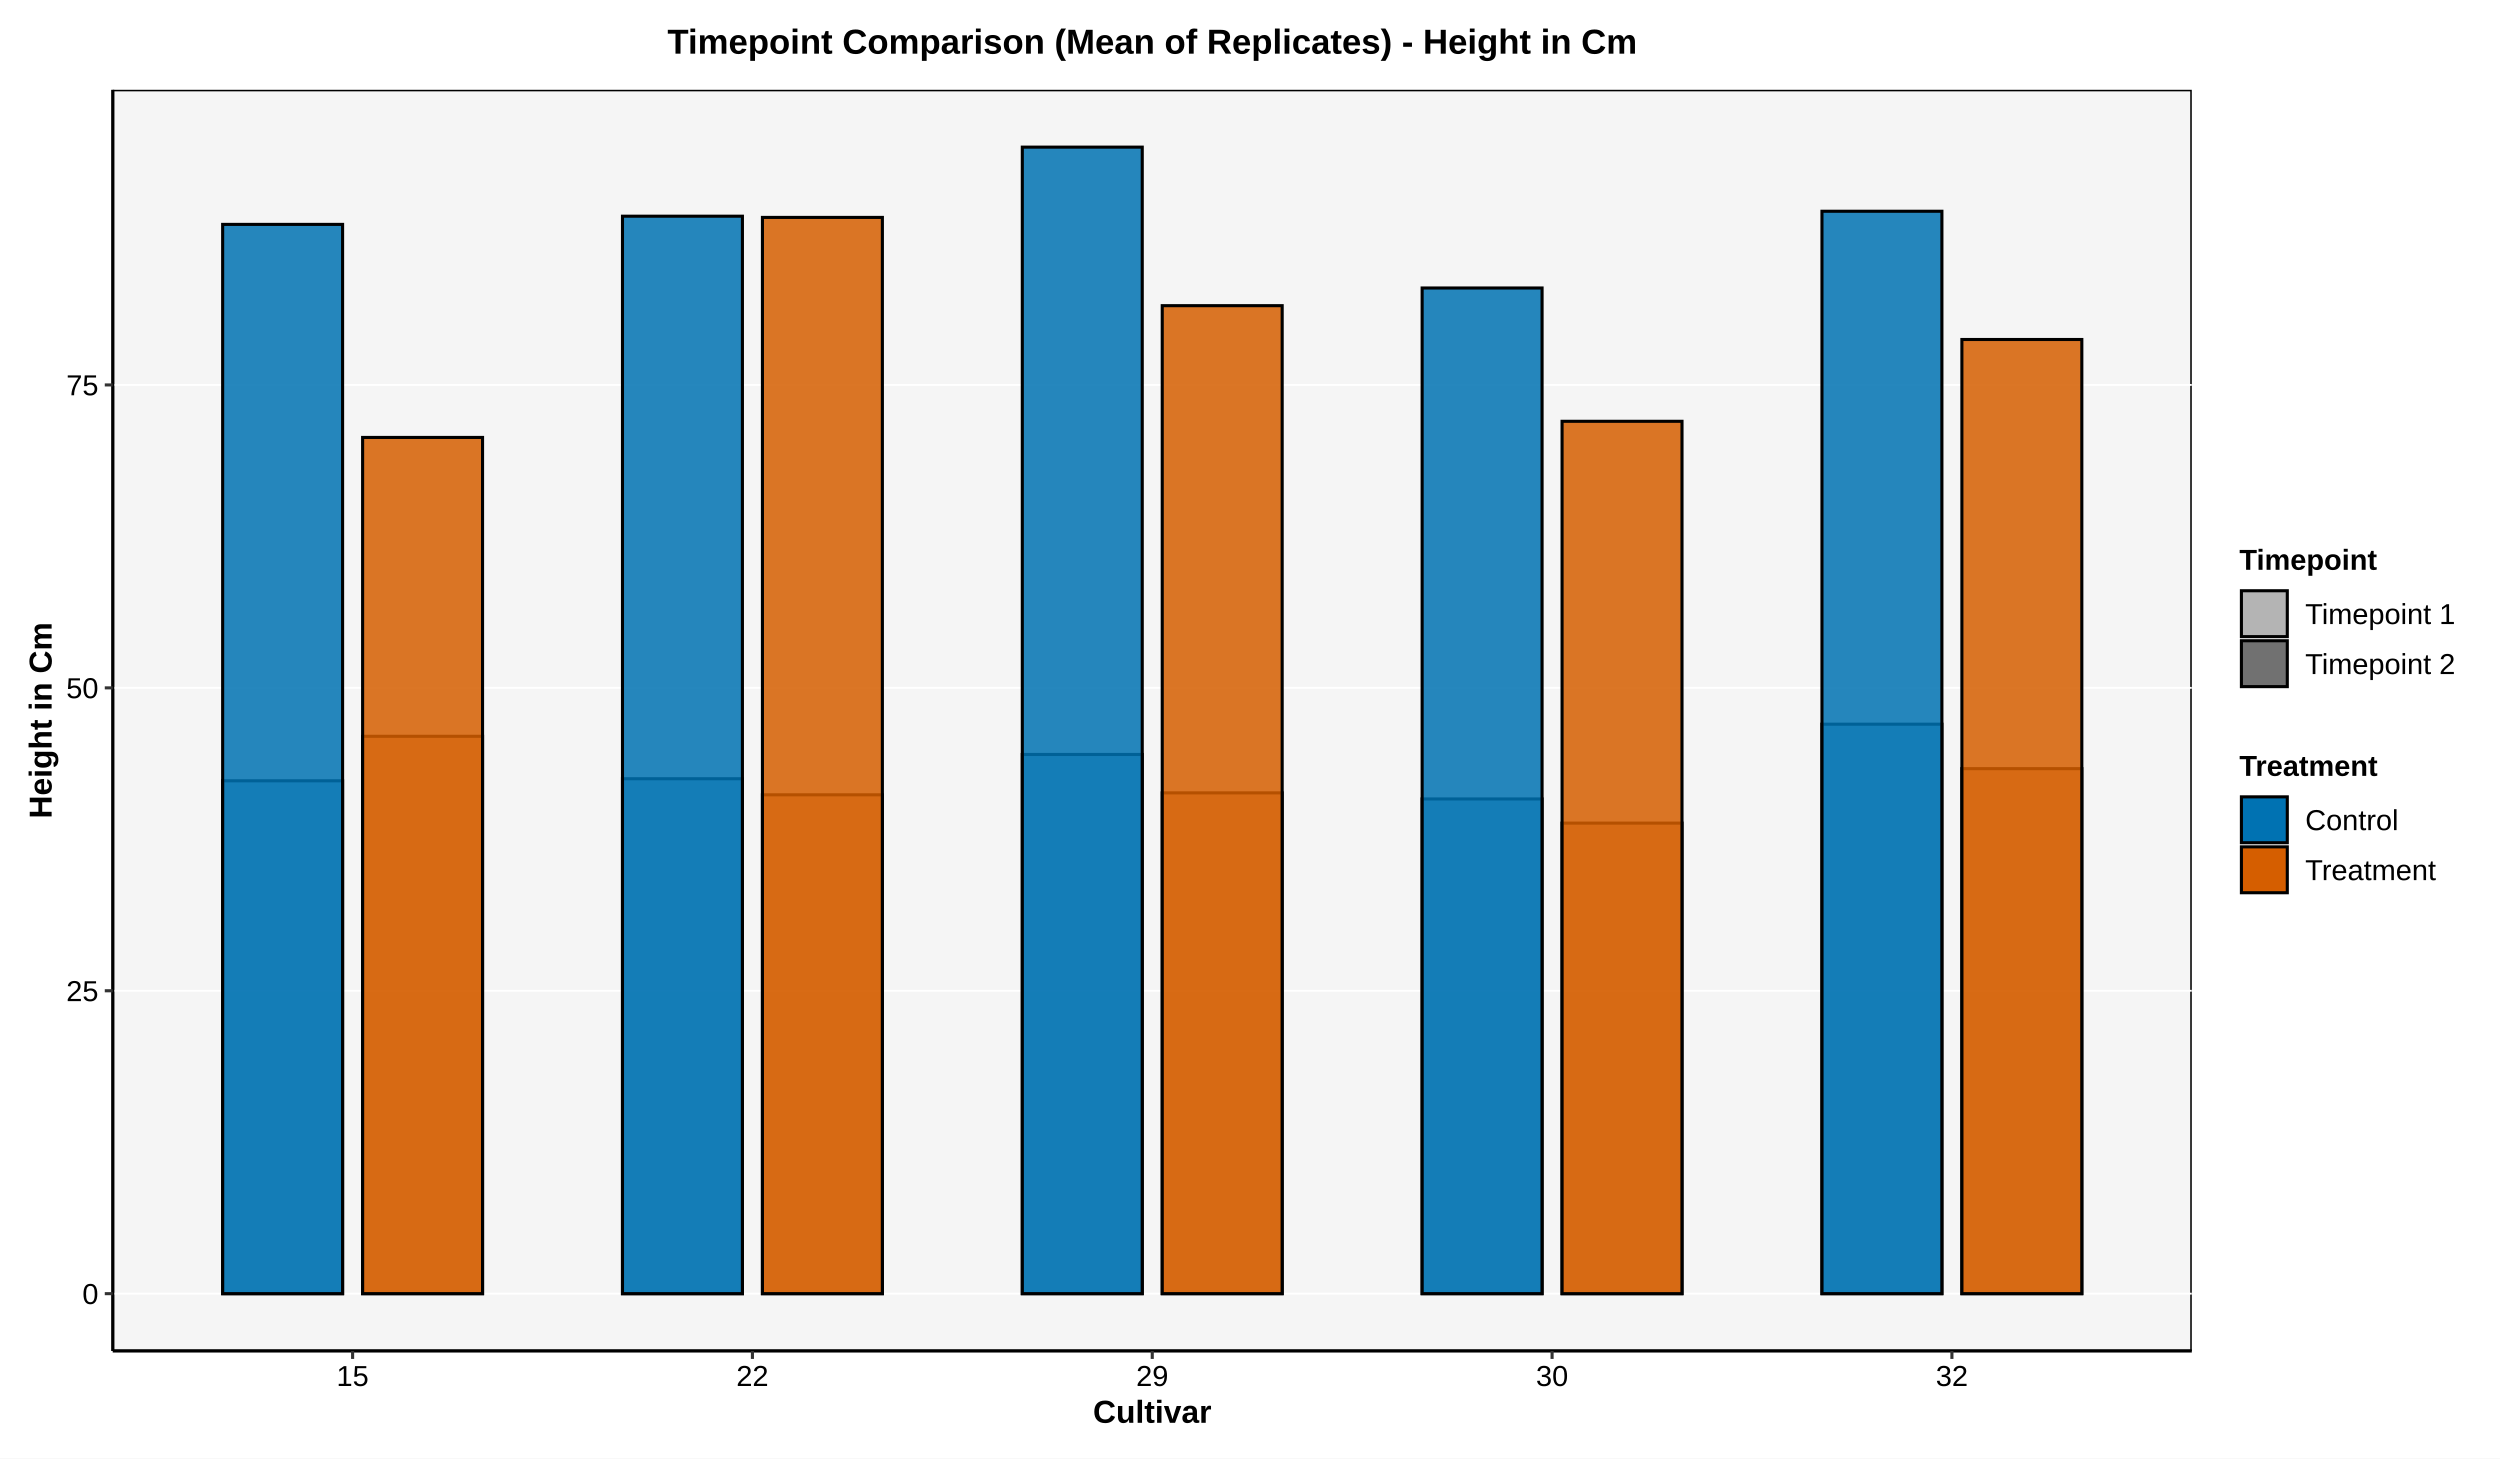
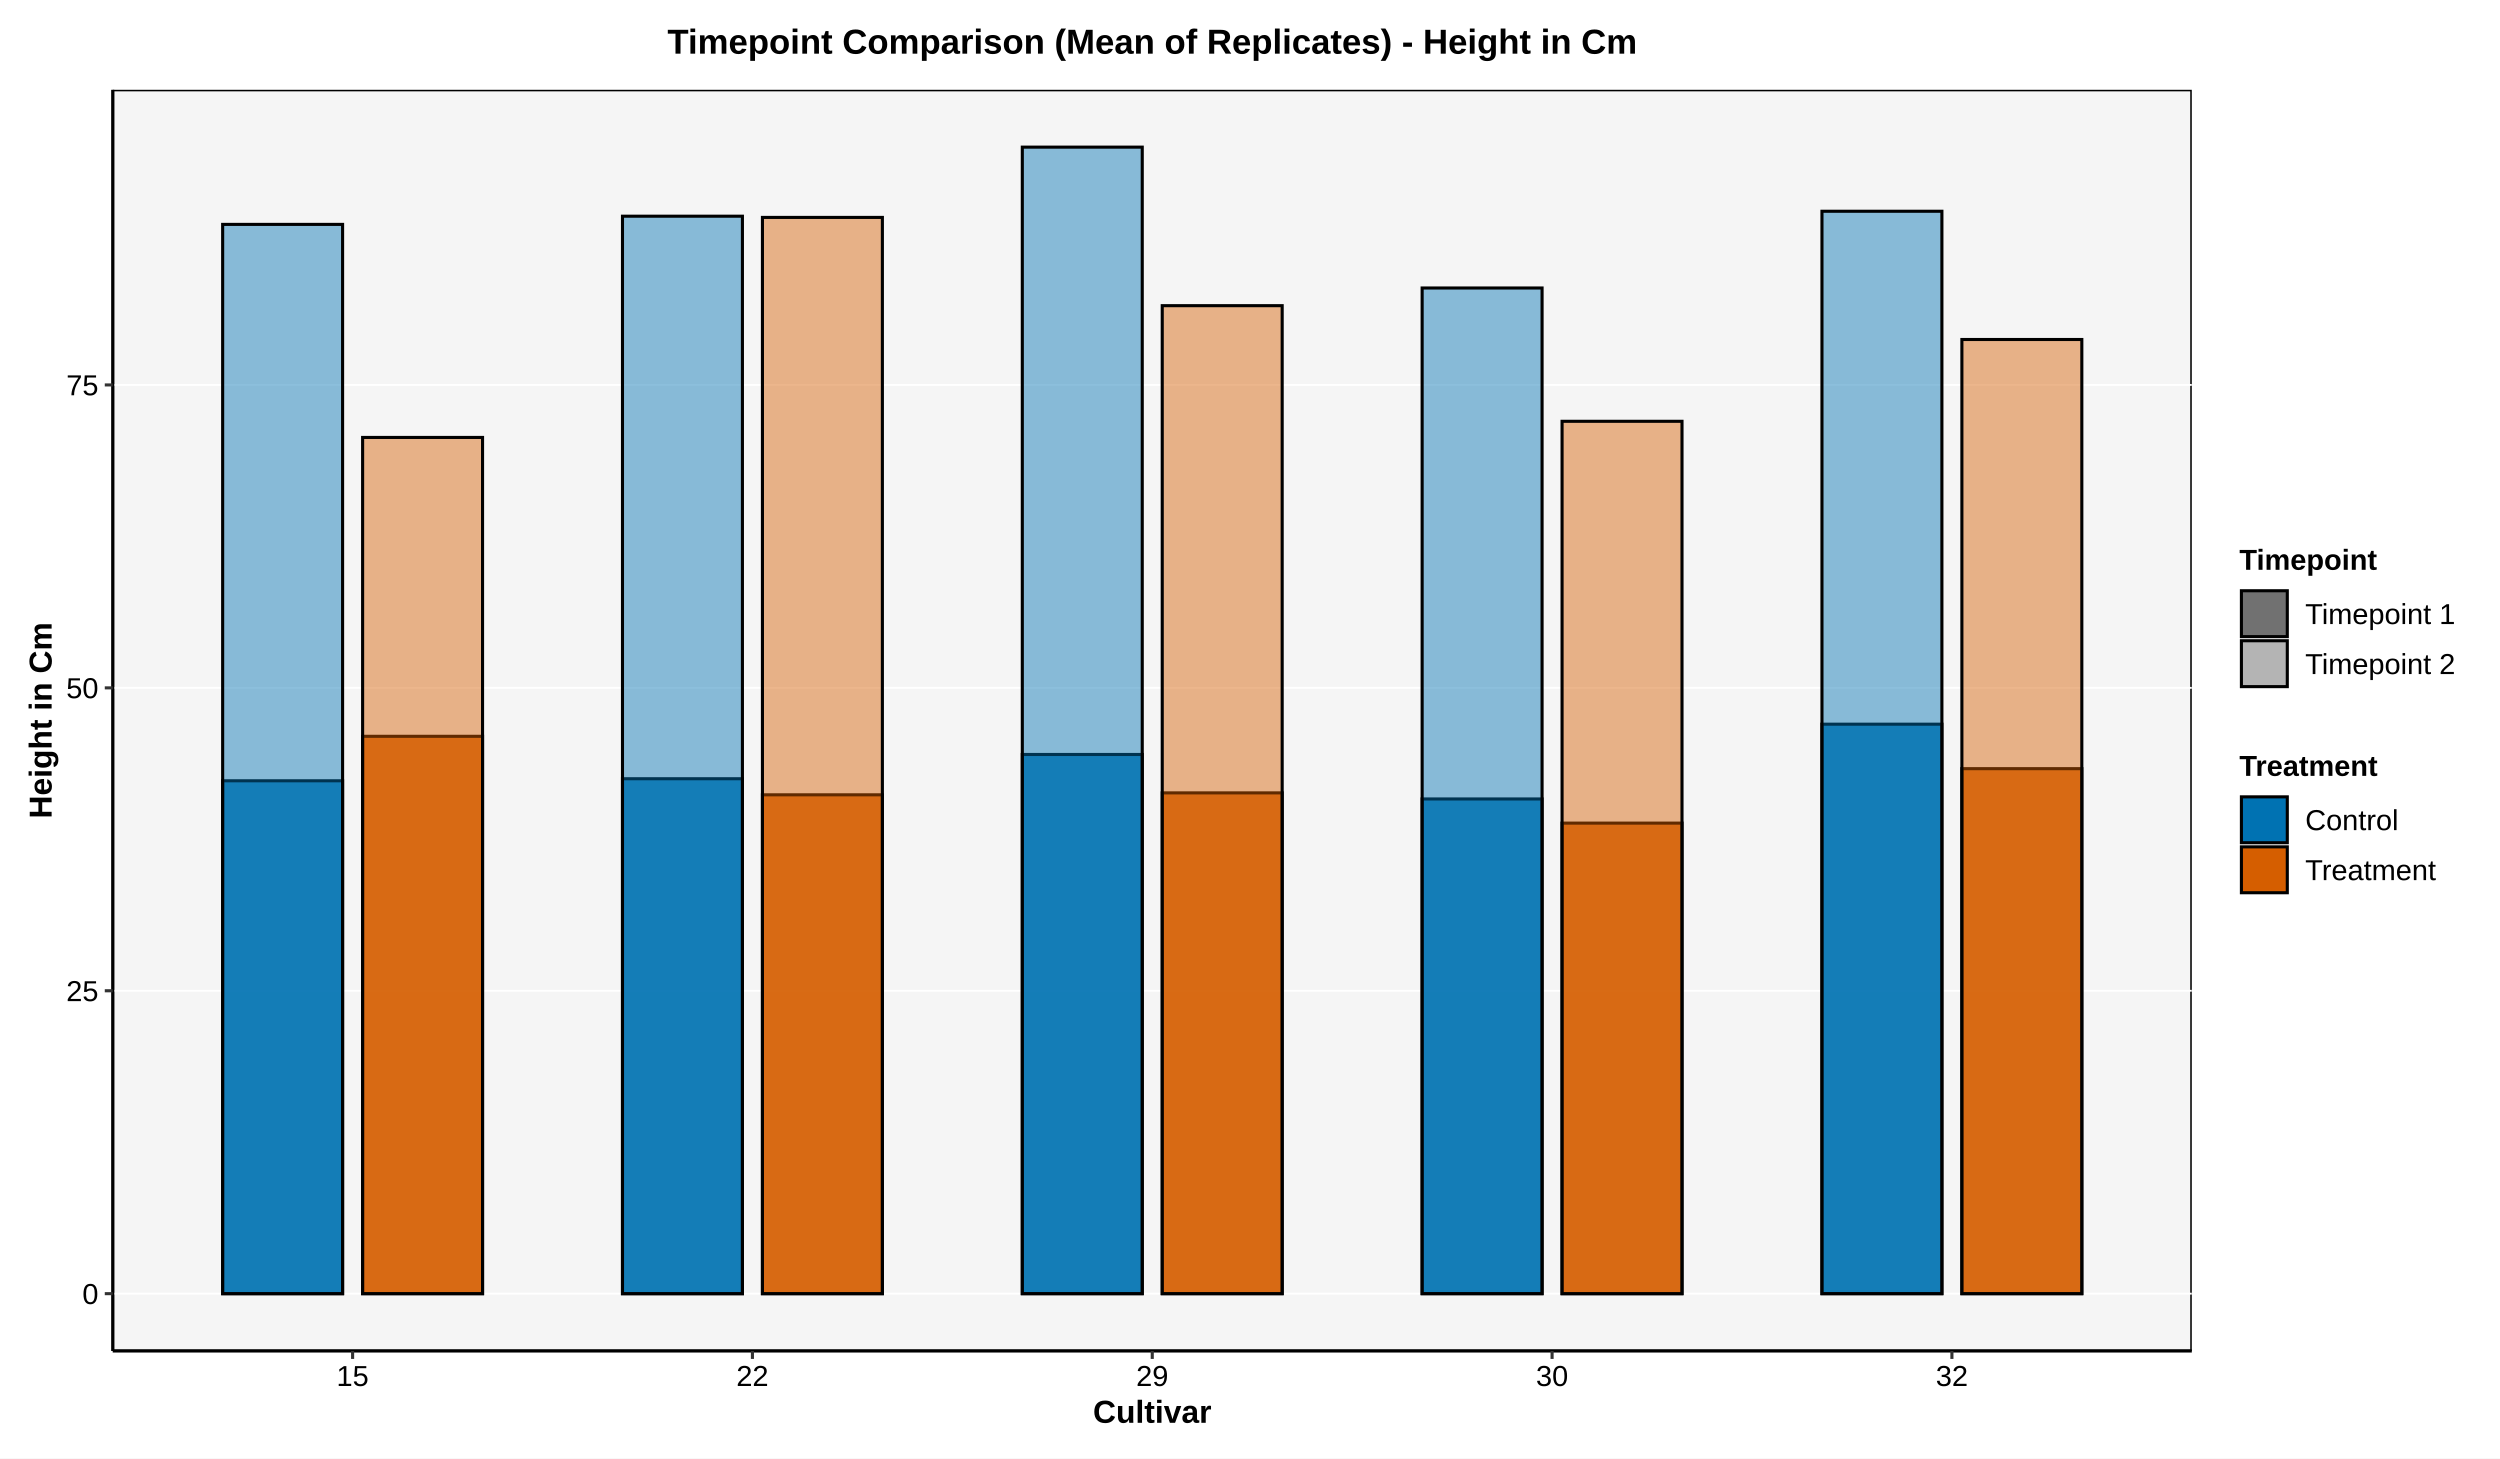
<svg xmlns="http://www.w3.org/2000/svg" width="864.00pt" height="504.00pt" viewBox="0 0 864.00 504.00">
  <g class="svglite">
    <defs>
      <style type="text/css">
    .svglite line, .svglite polyline, .svglite polygon, .svglite path, .svglite rect, .svglite circle {
      fill: none;
      stroke: #000000;
      stroke-linecap: round;
      stroke-linejoin: round;
      stroke-miterlimit: 10.00;
    }
    .svglite text {
      white-space: pre;
    }
    .svglite g.glyphgroup path {
      fill: inherit;
      stroke: none;
    }
  </style>
    </defs>
    <rect width="100%" height="100%" style="stroke: none; fill: #FFFFFF;" />
    <defs>
      <clipPath id="cpMC4wMHw4NjQuMDB8MC4wMHw1MDQuMDA=">
        <rect x="0.00" y="0.00" width="864.00" height="504.00" />
      </clipPath>
    </defs>
    <g clip-path="url(#cpMC4wMHw4NjQuMDB8MC4wMHw1MDQuMDA=)">
      <rect x="-0" y="-0" width="864.00" height="504.00" style="stroke-width: 1.07; stroke: none; fill: #FFFFFF;" />
    </g>
    <defs>
      <clipPath id="cpMzguOTV8NzU3LjQ5fDMxLjA0fDQ2Ni45MA==">
        <rect x="38.95" y="31.04" width="718.53" height="435.86" />
      </clipPath>
    </defs>
    <g clip-path="url(#cpMzguOTV8NzU3LjQ5fDMxLjA0fDQ2Ni45MA==)">
      <rect x="38.95" y="31.04" width="718.53" height="435.86" style="stroke-width: 1.07; fill: #F5F5F5;" />
      <polyline points="38.95,447.09 757.49,447.09 " style="stroke-width: 0.64; stroke: #FFFFFF; stroke-linecap: butt;" />
      <polyline points="38.95,342.41 757.49,342.41 " style="stroke-width: 0.64; stroke: #FFFFFF; stroke-linecap: butt;" />
      <polyline points="38.95,237.72 757.49,237.72 " style="stroke-width: 0.64; stroke: #FFFFFF; stroke-linecap: butt;" />
      <polyline points="38.95,133.03 757.49,133.03 " style="stroke-width: 0.64; stroke: #FFFFFF; stroke-linecap: butt;" />
-       <rect x="76.95" y="269.84" width="41.45" height="177.26" style="stroke-width: 1.07; stroke-linecap: butt; stroke-linejoin: miter; fill: #0072B2; fill-opacity: 0.45;" />
-       <rect x="125.32" y="254.47" width="41.45" height="192.62" style="stroke-width: 1.07; stroke-linecap: butt; stroke-linejoin: miter; fill: #D55E00; fill-opacity: 0.45;" />
-       <rect x="215.13" y="269.13" width="41.45" height="177.97" style="stroke-width: 1.07; stroke-linecap: butt; stroke-linejoin: miter; fill: #0072B2; fill-opacity: 0.45;" />
-       <rect x="263.50" y="274.69" width="41.45" height="172.40" style="stroke-width: 1.07; stroke-linecap: butt; stroke-linejoin: miter; fill: #D55E00; fill-opacity: 0.45;" />
-       <rect x="353.31" y="260.75" width="41.45" height="186.34" style="stroke-width: 1.07; stroke-linecap: butt; stroke-linejoin: miter; fill: #0072B2; fill-opacity: 0.45;" />
-       <rect x="401.67" y="274.02" width="41.45" height="173.07" style="stroke-width: 1.07; stroke-linecap: butt; stroke-linejoin: miter; fill: #D55E00; fill-opacity: 0.45;" />
-       <rect x="491.49" y="276.12" width="41.45" height="170.97" style="stroke-width: 1.07; stroke-linecap: butt; stroke-linejoin: miter; fill: #0072B2; fill-opacity: 0.45;" />
-       <rect x="539.85" y="284.47" width="41.45" height="162.62" style="stroke-width: 1.07; stroke-linecap: butt; stroke-linejoin: miter; fill: #D55E00; fill-opacity: 0.45;" />
-       <rect x="629.67" y="250.28" width="41.45" height="196.81" style="stroke-width: 1.07; stroke-linecap: butt; stroke-linejoin: miter; fill: #0072B2; fill-opacity: 0.45;" />
-       <rect x="678.03" y="265.65" width="41.45" height="181.44" style="stroke-width: 1.07; stroke-linecap: butt; stroke-linejoin: miter; fill: #D55E00; fill-opacity: 0.45;" />
-       <rect x="76.95" y="77.55" width="41.45" height="369.54" style="stroke-width: 1.07; stroke-linecap: butt; stroke-linejoin: miter; fill: #0072B2; fill-opacity: 0.85;" />
-       <rect x="125.32" y="151.18" width="41.45" height="295.91" style="stroke-width: 1.07; stroke-linecap: butt; stroke-linejoin: miter; fill: #D55E00; fill-opacity: 0.85;" />
-       <rect x="215.13" y="74.72" width="41.45" height="372.37" style="stroke-width: 1.07; stroke-linecap: butt; stroke-linejoin: miter; fill: #0072B2; fill-opacity: 0.85;" />
-       <rect x="263.50" y="75.14" width="41.45" height="371.95" style="stroke-width: 1.07; stroke-linecap: butt; stroke-linejoin: miter; fill: #D55E00; fill-opacity: 0.85;" />
-       <rect x="353.31" y="50.85" width="41.45" height="396.24" style="stroke-width: 1.07; stroke-linecap: butt; stroke-linejoin: miter; fill: #0072B2; fill-opacity: 0.85;" />
-       <rect x="401.67" y="105.64" width="41.45" height="341.45" style="stroke-width: 1.07; stroke-linecap: butt; stroke-linejoin: miter; fill: #D55E00; fill-opacity: 0.85;" />
-       <rect x="491.49" y="99.53" width="41.45" height="347.56" style="stroke-width: 1.07; stroke-linecap: butt; stroke-linejoin: miter; fill: #0072B2; fill-opacity: 0.85;" />
-       <rect x="539.85" y="145.60" width="41.45" height="301.50" style="stroke-width: 1.07; stroke-linecap: butt; stroke-linejoin: miter; fill: #D55E00; fill-opacity: 0.85;" />
-       <rect x="629.67" y="73.01" width="41.45" height="374.08" style="stroke-width: 1.07; stroke-linecap: butt; stroke-linejoin: miter; fill: #0072B2; fill-opacity: 0.85;" />
-       <rect x="678.03" y="117.33" width="41.45" height="329.76" style="stroke-width: 1.07; stroke-linecap: butt; stroke-linejoin: miter; fill: #D55E00; fill-opacity: 0.85;" />
+       <rect x="76.95" y="269.84" width="41.45" height="177.26" style="stroke-width: 1.07; stroke-linecap: butt; stroke-linejoin: miter; fill: #0072B2; fill-opacity: 0.85;" />
+       <rect x="125.32" y="254.47" width="41.45" height="192.62" style="stroke-width: 1.07; stroke-linecap: butt; stroke-linejoin: miter; fill: #D55E00; fill-opacity: 0.85;" />
+       <rect x="215.13" y="269.13" width="41.45" height="177.97" style="stroke-width: 1.07; stroke-linecap: butt; stroke-linejoin: miter; fill: #0072B2; fill-opacity: 0.85;" />
+       <rect x="263.50" y="274.69" width="41.45" height="172.40" style="stroke-width: 1.07; stroke-linecap: butt; stroke-linejoin: miter; fill: #D55E00; fill-opacity: 0.85;" />
+       <rect x="353.31" y="260.75" width="41.45" height="186.34" style="stroke-width: 1.07; stroke-linecap: butt; stroke-linejoin: miter; fill: #0072B2; fill-opacity: 0.85;" />
+       <rect x="401.67" y="274.02" width="41.45" height="173.07" style="stroke-width: 1.07; stroke-linecap: butt; stroke-linejoin: miter; fill: #D55E00; fill-opacity: 0.85;" />
+       <rect x="491.49" y="276.12" width="41.45" height="170.97" style="stroke-width: 1.07; stroke-linecap: butt; stroke-linejoin: miter; fill: #0072B2; fill-opacity: 0.85;" />
+       <rect x="539.85" y="284.47" width="41.45" height="162.62" style="stroke-width: 1.07; stroke-linecap: butt; stroke-linejoin: miter; fill: #D55E00; fill-opacity: 0.85;" />
+       <rect x="629.67" y="250.28" width="41.45" height="196.81" style="stroke-width: 1.07; stroke-linecap: butt; stroke-linejoin: miter; fill: #0072B2; fill-opacity: 0.85;" />
+       <rect x="678.03" y="265.65" width="41.45" height="181.44" style="stroke-width: 1.07; stroke-linecap: butt; stroke-linejoin: miter; fill: #D55E00; fill-opacity: 0.85;" />
+       <rect x="76.95" y="77.55" width="41.45" height="369.54" style="stroke-width: 1.07; stroke-linecap: butt; stroke-linejoin: miter; fill: #0072B2; fill-opacity: 0.45;" />
+       <rect x="125.32" y="151.18" width="41.45" height="295.91" style="stroke-width: 1.07; stroke-linecap: butt; stroke-linejoin: miter; fill: #D55E00; fill-opacity: 0.45;" />
+       <rect x="215.13" y="74.72" width="41.45" height="372.37" style="stroke-width: 1.07; stroke-linecap: butt; stroke-linejoin: miter; fill: #0072B2; fill-opacity: 0.45;" />
+       <rect x="263.50" y="75.14" width="41.45" height="371.95" style="stroke-width: 1.07; stroke-linecap: butt; stroke-linejoin: miter; fill: #D55E00; fill-opacity: 0.45;" />
+       <rect x="353.31" y="50.85" width="41.45" height="396.24" style="stroke-width: 1.07; stroke-linecap: butt; stroke-linejoin: miter; fill: #0072B2; fill-opacity: 0.45;" />
+       <rect x="401.67" y="105.64" width="41.45" height="341.45" style="stroke-width: 1.07; stroke-linecap: butt; stroke-linejoin: miter; fill: #D55E00; fill-opacity: 0.45;" />
+       <rect x="491.49" y="99.53" width="41.45" height="347.56" style="stroke-width: 1.07; stroke-linecap: butt; stroke-linejoin: miter; fill: #0072B2; fill-opacity: 0.45;" />
+       <rect x="539.85" y="145.60" width="41.45" height="301.50" style="stroke-width: 1.07; stroke-linecap: butt; stroke-linejoin: miter; fill: #D55E00; fill-opacity: 0.45;" />
+       <rect x="629.67" y="73.01" width="41.45" height="374.08" style="stroke-width: 1.07; stroke-linecap: butt; stroke-linejoin: miter; fill: #0072B2; fill-opacity: 0.45;" />
+       <rect x="678.03" y="117.33" width="41.45" height="329.76" style="stroke-width: 1.07; stroke-linecap: butt; stroke-linejoin: miter; fill: #D55E00; fill-opacity: 0.45;" />
    </g>
    <g clip-path="url(#cpMC4wMHw4NjQuMDB8MC4wMHw1MDQuMDA=)">
      <polyline points="38.95,466.90 38.95,31.04 " style="stroke-width: 1.07; stroke-linecap: butt;" />
      <text x="34.02" y="450.67" text-anchor="end" style="font-size: 10.00px; font-family: &quot;Arial&quot;;" textLength="5.56px" lengthAdjust="spacingAndGlyphs">0</text>
      <text x="34.02" y="345.99" text-anchor="end" style="font-size: 10.00px; font-family: &quot;Arial&quot;;" textLength="11.12px" lengthAdjust="spacingAndGlyphs">25</text>
      <text x="34.02" y="241.30" text-anchor="end" style="font-size: 10.00px; font-family: &quot;Arial&quot;;" textLength="11.12px" lengthAdjust="spacingAndGlyphs">50</text>
      <text x="34.02" y="136.61" text-anchor="end" style="font-size: 10.00px; font-family: &quot;Arial&quot;;" textLength="11.12px" lengthAdjust="spacingAndGlyphs">75</text>
      <polyline points="36.21,447.09 38.95,447.09 " style="stroke-width: 1.07; stroke: #333333; stroke-linecap: butt;" />
      <polyline points="36.21,342.41 38.95,342.41 " style="stroke-width: 1.07; stroke: #333333; stroke-linecap: butt;" />
      <polyline points="36.21,237.72 38.95,237.72 " style="stroke-width: 1.07; stroke: #333333; stroke-linecap: butt;" />
      <polyline points="36.21,133.03 38.95,133.03 " style="stroke-width: 1.07; stroke: #333333; stroke-linecap: butt;" />
      <polyline points="38.95,466.90 757.49,466.90 " style="stroke-width: 1.07; stroke-linecap: butt;" />
      <polyline points="121.86,469.64 121.86,466.90 " style="stroke-width: 1.07; stroke: #333333; stroke-linecap: butt;" />
      <polyline points="260.04,469.64 260.04,466.90 " style="stroke-width: 1.07; stroke: #333333; stroke-linecap: butt;" />
      <polyline points="398.22,469.64 398.22,466.90 " style="stroke-width: 1.07; stroke: #333333; stroke-linecap: butt;" />
      <polyline points="536.40,469.64 536.40,466.90 " style="stroke-width: 1.07; stroke: #333333; stroke-linecap: butt;" />
      <polyline points="674.58,469.64 674.58,466.90 " style="stroke-width: 1.07; stroke: #333333; stroke-linecap: butt;" />
      <text x="121.86" y="479.00" text-anchor="middle" style="font-size: 10.00px; font-family: &quot;Arial&quot;;" textLength="11.12px" lengthAdjust="spacingAndGlyphs">15</text>
      <text x="260.04" y="479.00" text-anchor="middle" style="font-size: 10.00px; font-family: &quot;Arial&quot;;" textLength="11.12px" lengthAdjust="spacingAndGlyphs">22</text>
      <text x="398.22" y="479.00" text-anchor="middle" style="font-size: 10.00px; font-family: &quot;Arial&quot;;" textLength="11.12px" lengthAdjust="spacingAndGlyphs">29</text>
      <text x="536.40" y="479.00" text-anchor="middle" style="font-size: 10.00px; font-family: &quot;Arial&quot;;" textLength="11.12px" lengthAdjust="spacingAndGlyphs">30</text>
      <text x="674.58" y="479.00" text-anchor="middle" style="font-size: 10.00px; font-family: &quot;Arial&quot;;" textLength="11.12px" lengthAdjust="spacingAndGlyphs">32</text>
      <text x="398.22" y="491.72" text-anchor="middle" style="font-size: 11.00px; font-weight: bold; font-family: &quot;Arial&quot;;" textLength="40.97px" lengthAdjust="spacingAndGlyphs">Cultivar</text>
      <text transform="translate(17.84,248.97) rotate(-90)" text-anchor="middle" style="font-size: 11.00px; font-weight: bold; font-family: &quot;Arial&quot;;" textLength="67.84px" lengthAdjust="spacingAndGlyphs">Height in Cm</text>
      <rect x="768.44" y="183.23" width="85.59" height="60.26" style="stroke-width: 1.07; stroke: none; fill: #FFFFFF;" />
      <text x="773.92" y="196.92" style="font-size: 10.00px; font-weight: bold; font-family: &quot;Arial&quot;;" textLength="47.59px" lengthAdjust="spacingAndGlyphs">Timepoint</text>
-       <rect x="774.63" y="204.16" width="15.86" height="15.86" style="stroke-width: 1.07; stroke-linecap: butt; stroke-linejoin: miter; fill: #595959; fill-opacity: 0.45;" />
-       <rect x="774.63" y="221.44" width="15.86" height="15.86" style="stroke-width: 1.07; stroke-linecap: butt; stroke-linejoin: miter; fill: #595959; fill-opacity: 0.85;" />
+       <rect x="774.63" y="204.16" width="15.86" height="15.86" style="stroke-width: 1.07; stroke-linecap: butt; stroke-linejoin: miter; fill: #595959; fill-opacity: 0.85;" />
+       <rect x="774.63" y="221.44" width="15.86" height="15.86" style="stroke-width: 1.07; stroke-linecap: butt; stroke-linejoin: miter; fill: #595959; fill-opacity: 0.45;" />
      <text x="796.68" y="215.68" style="font-size: 10.00px; font-family: &quot;Arial&quot;;" textLength="51.88px" lengthAdjust="spacingAndGlyphs">Timepoint 1</text>
      <text x="796.68" y="232.96" style="font-size: 10.00px; font-family: &quot;Arial&quot;;" textLength="51.88px" lengthAdjust="spacingAndGlyphs">Timepoint 2</text>
      <rect x="768.44" y="254.45" width="78.92" height="60.26" style="stroke-width: 1.07; stroke: none; fill: #FFFFFF;" />
      <text x="773.92" y="268.15" style="font-size: 10.00px; font-weight: bold; font-family: &quot;Arial&quot;;" textLength="47.80px" lengthAdjust="spacingAndGlyphs">Treatment</text>
      <rect x="774.63" y="275.39" width="15.86" height="15.86" style="stroke-width: 1.07; stroke-linecap: butt; stroke-linejoin: miter; fill: #0072B2;" />
      <rect x="774.63" y="292.67" width="15.86" height="15.86" style="stroke-width: 1.07; stroke-linecap: butt; stroke-linejoin: miter; fill: #D55E00;" />
      <text x="796.68" y="286.90" style="font-size: 10.00px; font-family: &quot;Arial&quot;;" textLength="32.23px" lengthAdjust="spacingAndGlyphs">Control</text>
      <text x="796.68" y="304.18" style="font-size: 10.00px; font-family: &quot;Arial&quot;;" textLength="45.20px" lengthAdjust="spacingAndGlyphs">Treatment</text>
      <text x="398.22" y="18.56" text-anchor="middle" style="font-size: 12.00px; font-weight: bold; font-family: &quot;Arial&quot;;" textLength="335.06px" lengthAdjust="spacingAndGlyphs">Timepoint Comparison (Mean of Replicates) - Height in Cm</text>
    </g>
  </g>
</svg>
